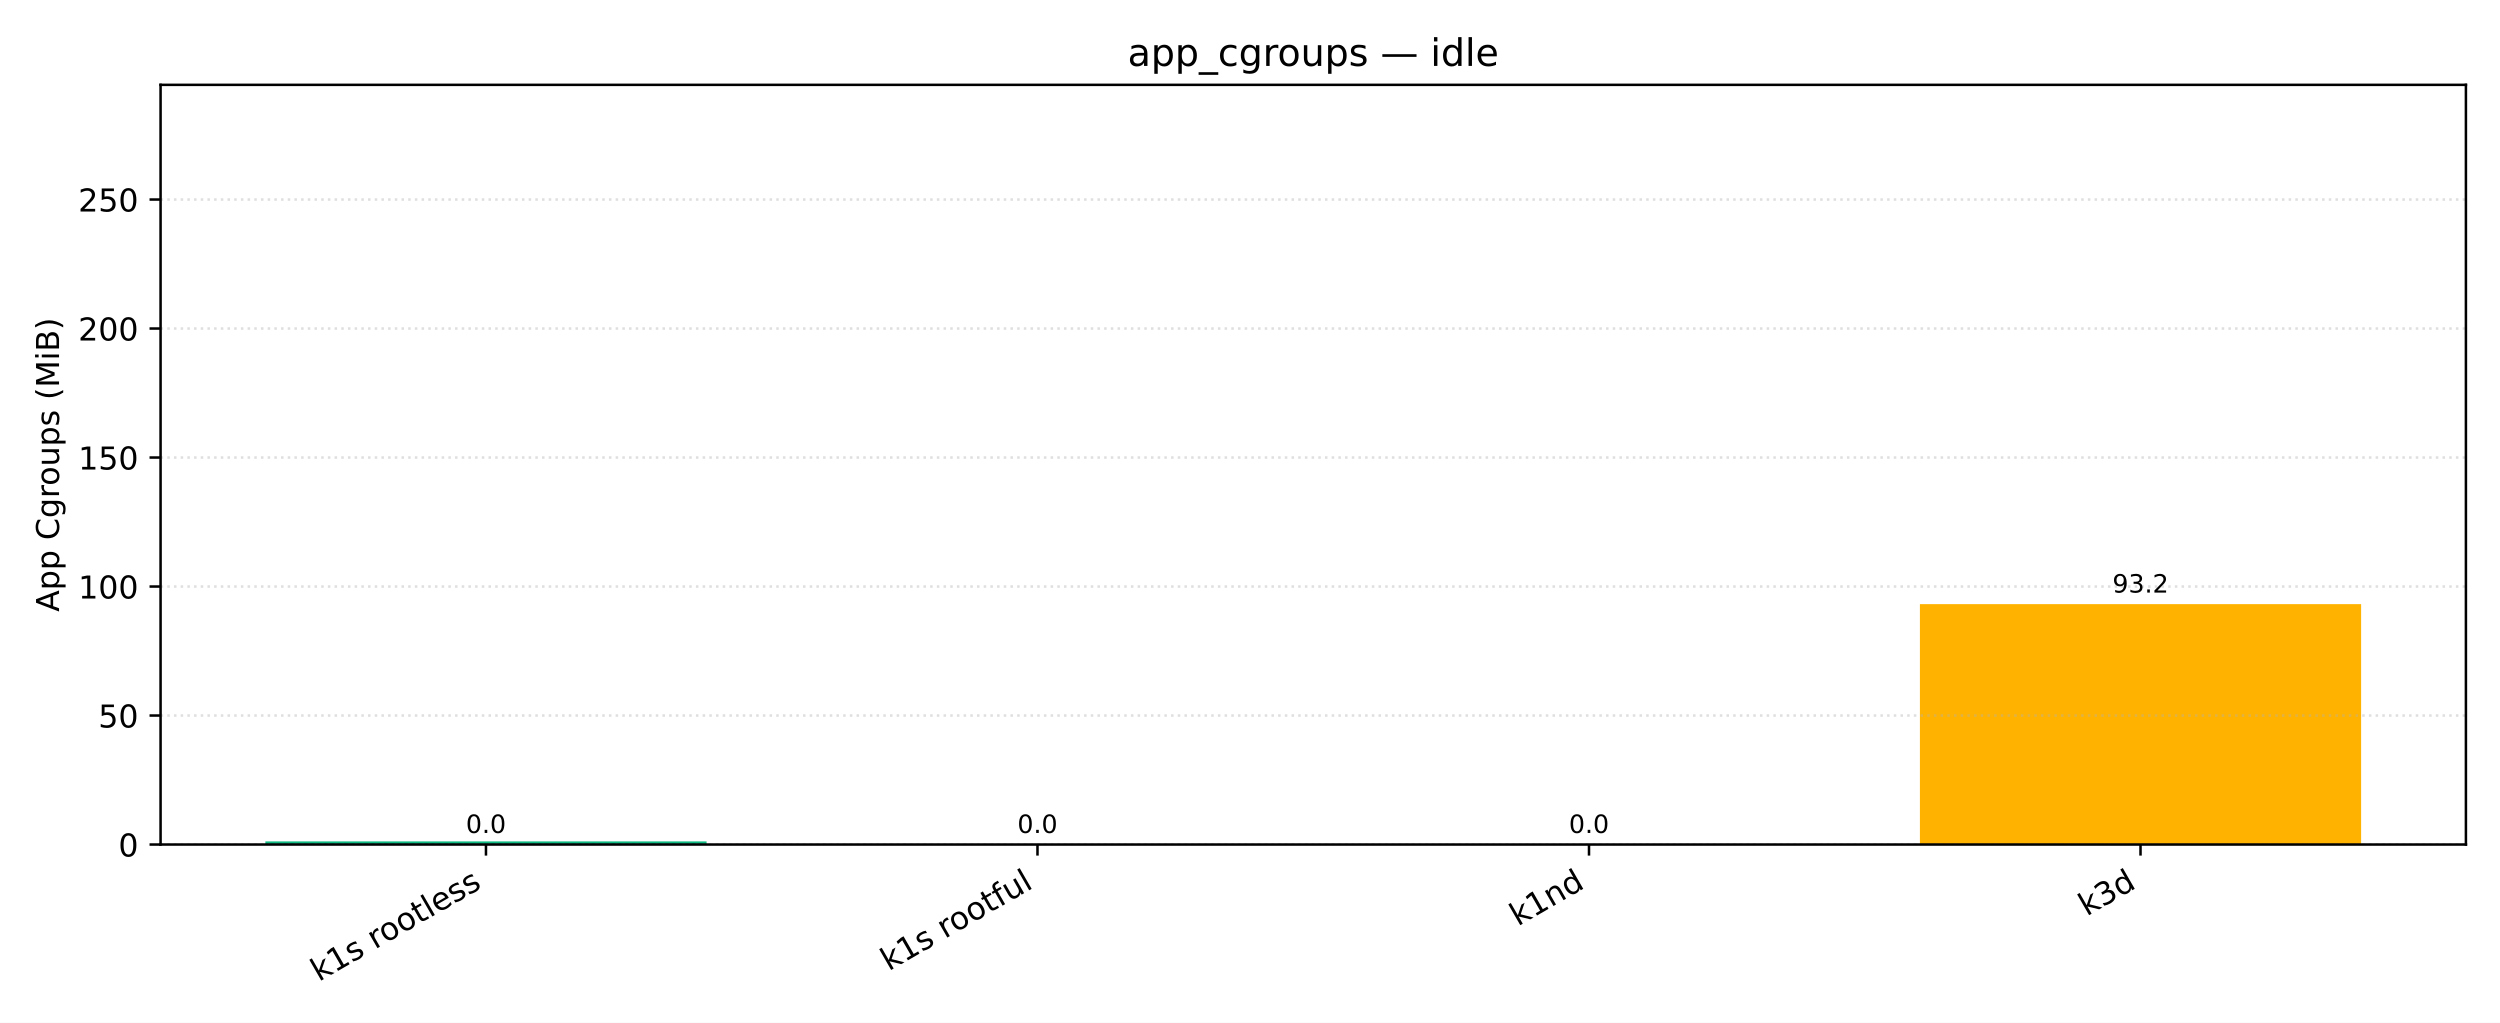
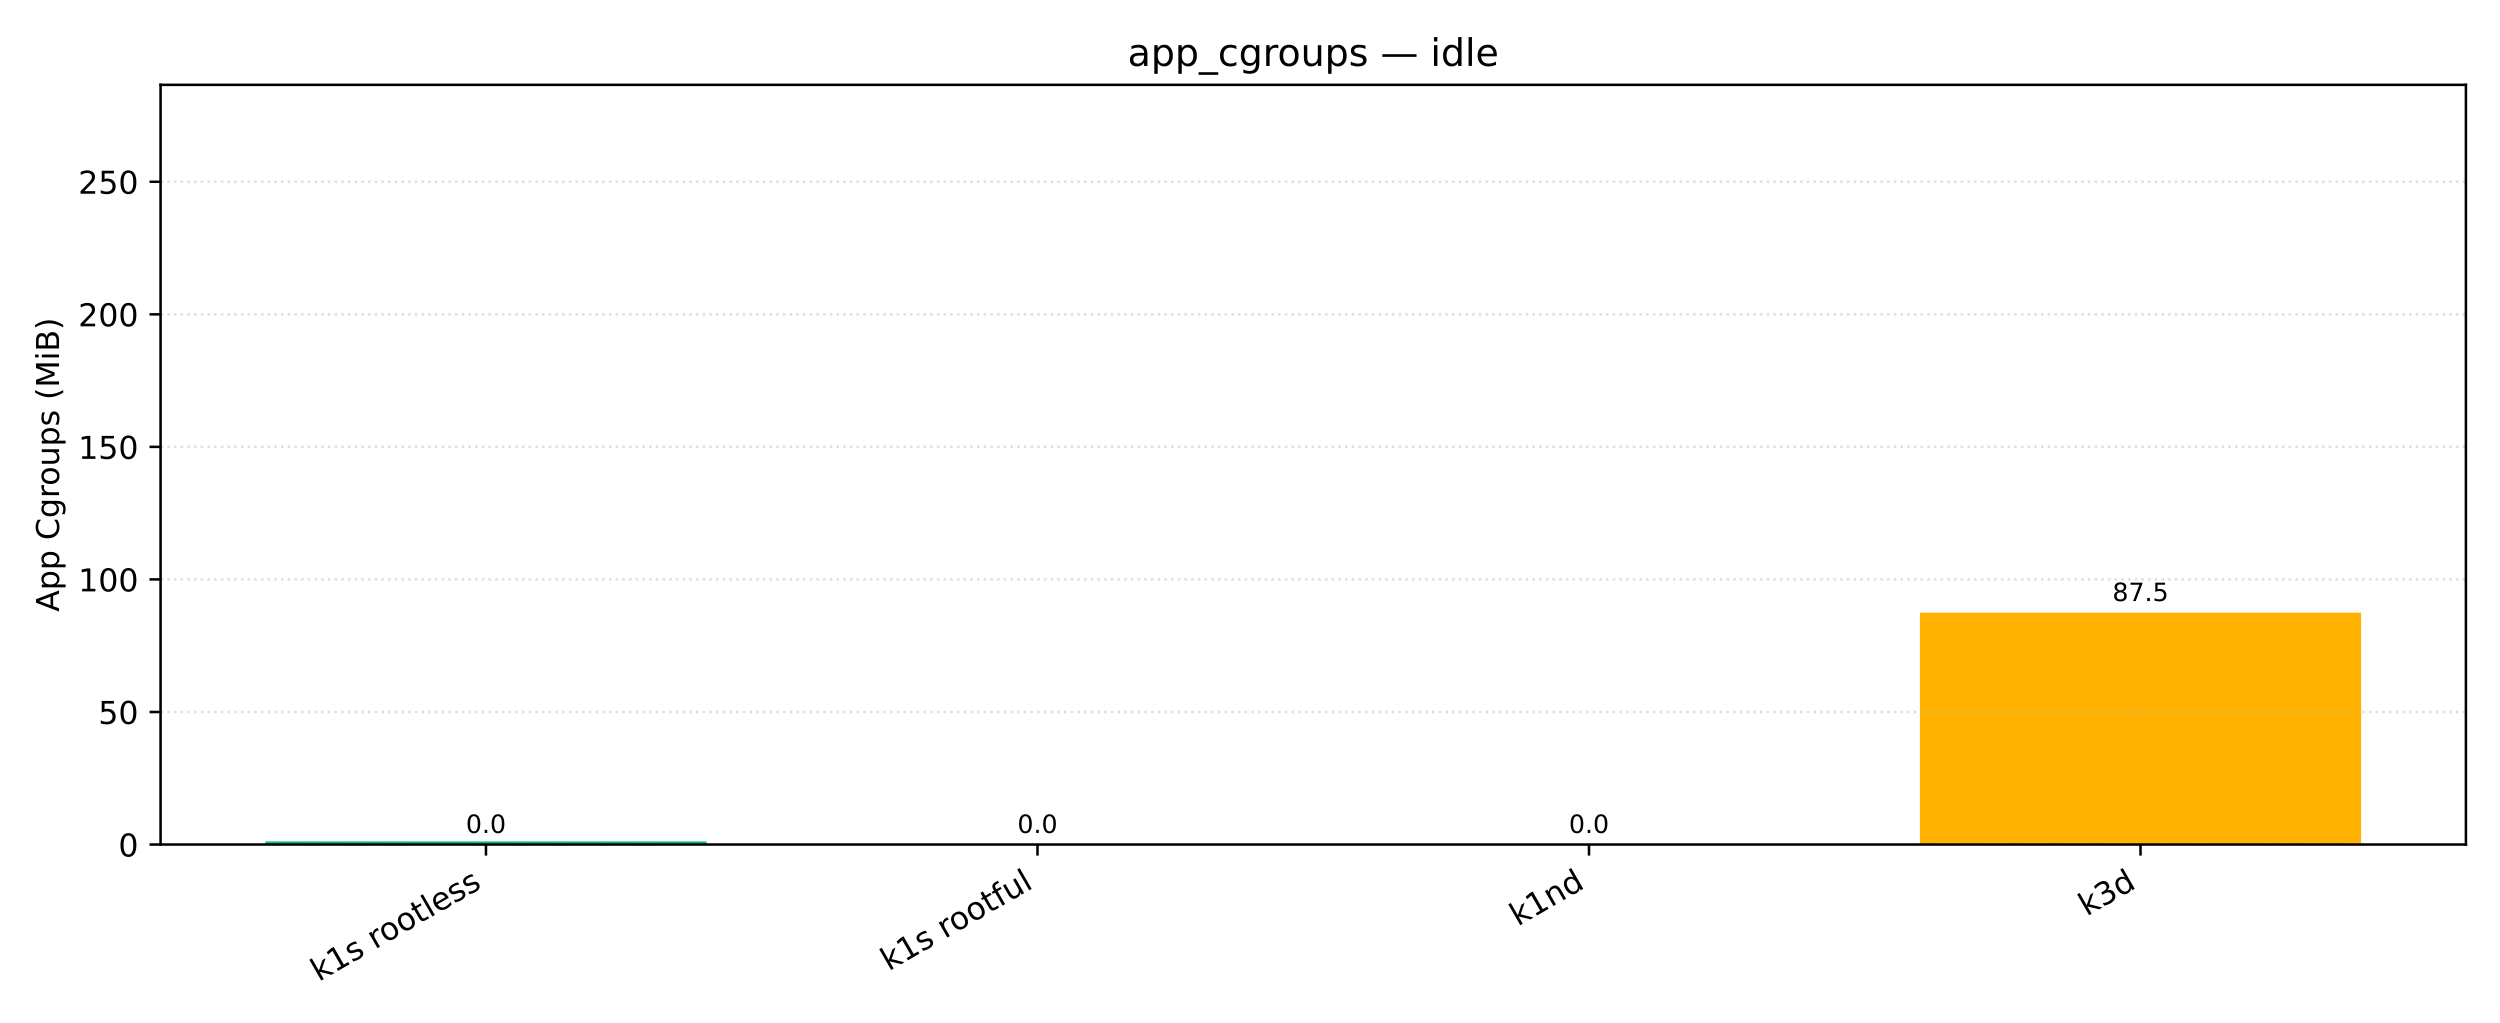
<svg xmlns="http://www.w3.org/2000/svg" xmlns:xlink="http://www.w3.org/1999/xlink" width="792pt" height="324pt" viewBox="0 0 792 324" version="1.1">
  <defs>
    <style type="text/css">*{stroke-linejoin: round; stroke-linecap: butt}</style>
  </defs>
  <g id="figure_1">
    <g id="patch_1">
      <path d="M 0 324  L 792 324  L 792 0  L 0 0  z " style="fill: #ffffff" />
    </g>
    <g id="axes_1">
      <g id="patch_2">
        <path d="M 50.87 267.545  L 781.2 267.545  L 781.2 26.88  L 50.87 26.88  z " style="fill: #ffffff" />
      </g>
      <g id="patch_3">
-         <path d="M 84.067 267.545  L 223.843 267.545  L 223.843 267.545  L 84.067 267.545  z " clip-path="url(#p4d61712dad)" style="fill: #66bb6a; stroke: #10b981; stroke-width: 2; stroke-linejoin: miter" />
+         <path d="M 84.067 267.545  L 223.843 267.545  L 223.843 267.545  L 84.067 267.545  z " clip-path="url(#p307e460f46)" style="fill: #66bb6a; stroke: #10b981; stroke-width: 2; stroke-linejoin: miter" />
      </g>
      <g id="patch_4">
-         <path d="M 258.787 267.545  L 398.563 267.545  L 398.563 267.545  L 258.787 267.545  z " clip-path="url(#p4d61712dad)" style="fill: #2e7d32" />
+         <path d="M 258.787 267.545  L 398.563 267.545  L 398.563 267.545  L 258.787 267.545  z " clip-path="url(#p307e460f46)" style="fill: #2e7d32" />
      </g>
      <g id="patch_5">
-         <path d="M 433.507 267.545  L 573.283 267.545  L 573.283 267.545  L 433.507 267.545  z " clip-path="url(#p4d61712dad)" style="fill: #42a5f5" />
+         <path d="M 433.507 267.545  L 573.283 267.545  L 573.283 267.545  L 433.507 267.545  z " clip-path="url(#p307e460f46)" style="fill: #42a5f5" />
      </g>
      <g id="patch_6">
-         <path d="M 608.227 267.545  L 748.003 267.545  L 748.003 191.394  L 608.227 191.394  z " clip-path="url(#p4d61712dad)" style="fill: #ffb300" />
+         <path d="M 608.227 267.545  L 748.003 267.545  L 748.003 194.085  L 608.227 194.085  z " clip-path="url(#p307e460f46)" style="fill: #ffb300" />
      </g>
      <g id="matplotlib.axis_1">
        <g id="xtick_1">
          <g id="line2d_1">
            <defs>
-               <path id="mc7d2cbaaf5" d="M 0 0  L 0 3.5  " style="stroke: #000000; stroke-width: 0.8" />
+               <path id="m4e45a68b6f" d="M 0 0  L 0 3.5  " style="stroke: #000000; stroke-width: 0.8" />
            </defs>
            <g>
-               <use xlink:href="#mc7d2cbaaf5" x="153.955" y="267.545" style="stroke: #000000; stroke-width: 0.8" />
+               <use xlink:href="#m4e45a68b6f" x="153.955" y="267.545" style="stroke: #000000; stroke-width: 0.8" />
            </g>
          </g>
          <g id="text_1">
            <g transform="translate(101.0103 311.0931) rotate(-30) scale(0.1 -0.1)">
              <defs>
                <path id="DejaVuSans-6b" d="M 581 4863  L 1159 4863  L 1159 1991  L 2875 3500  L 3609 3500  L 1753 1863  L 3688 0  L 2938 0  L 1159 1709  L 1159 0  L 581 0  L 581 4863  z " transform="scale(0.015625)" />
                <path id="DejaVuSans-31" d="M 794 531  L 1825 531  L 1825 4091  L 703 3866  L 703 4441  L 1819 4666  L 2450 4666  L 2450 531  L 3481 531  L 3481 0  L 794 0  L 794 531  z " transform="scale(0.015625)" />
                <path id="DejaVuSans-73" d="M 2834 3397  L 2834 2853  Q 2591 2978 2328 3040  Q 2066 3103 1784 3103  Q 1356 3103 1142 2972  Q 928 2841 928 2578  Q 928 2378 1081 2264  Q 1234 2150 1697 2047  L 1894 2003  Q 2506 1872 2764 1633  Q 3022 1394 3022 966  Q 3022 478 2636 193  Q 2250 -91 1575 -91  Q 1294 -91 989 -36  Q 684 19 347 128  L 347 722  Q 666 556 975 473  Q 1284 391 1588 391  Q 1994 391 2212 530  Q 2431 669 2431 922  Q 2431 1156 2273 1281  Q 2116 1406 1581 1522  L 1381 1569  Q 847 1681 609 1914  Q 372 2147 372 2553  Q 372 3047 722 3315  Q 1072 3584 1716 3584  Q 2034 3584 2315 3537  Q 2597 3491 2834 3397  z " transform="scale(0.015625)" />
                <path id="DejaVuSans-20" transform="scale(0.015625)" />
                <path id="DejaVuSans-72" d="M 2631 2963  Q 2534 3019 2420 3045  Q 2306 3072 2169 3072  Q 1681 3072 1420 2755  Q 1159 2438 1159 1844  L 1159 0  L 581 0  L 581 3500  L 1159 3500  L 1159 2956  Q 1341 3275 1631 3429  Q 1922 3584 2338 3584  Q 2397 3584 2469 3576  Q 2541 3569 2628 3553  L 2631 2963  z " transform="scale(0.015625)" />
                <path id="DejaVuSans-6f" d="M 1959 3097  Q 1497 3097 1228 2736  Q 959 2375 959 1747  Q 959 1119 1226 758  Q 1494 397 1959 397  Q 2419 397 2687 759  Q 2956 1122 2956 1747  Q 2956 2369 2687 2733  Q 2419 3097 1959 3097  z M 1959 3584  Q 2709 3584 3137 3096  Q 3566 2609 3566 1747  Q 3566 888 3137 398  Q 2709 -91 1959 -91  Q 1206 -91 779 398  Q 353 888 353 1747  Q 353 2609 779 3096  Q 1206 3584 1959 3584  z " transform="scale(0.015625)" />
                <path id="DejaVuSans-74" d="M 1172 4494  L 1172 3500  L 2356 3500  L 2356 3053  L 1172 3053  L 1172 1153  Q 1172 725 1289 603  Q 1406 481 1766 481  L 2356 481  L 2356 0  L 1766 0  Q 1100 0 847 248  Q 594 497 594 1153  L 594 3053  L 172 3053  L 172 3500  L 594 3500  L 594 4494  L 1172 4494  z " transform="scale(0.015625)" />
                <path id="DejaVuSans-6c" d="M 603 4863  L 1178 4863  L 1178 0  L 603 0  L 603 4863  z " transform="scale(0.015625)" />
                <path id="DejaVuSans-65" d="M 3597 1894  L 3597 1613  L 953 1613  Q 991 1019 1311 708  Q 1631 397 2203 397  Q 2534 397 2845 478  Q 3156 559 3463 722  L 3463 178  Q 3153 47 2828 -22  Q 2503 -91 2169 -91  Q 1331 -91 842 396  Q 353 884 353 1716  Q 353 2575 817 3079  Q 1281 3584 2069 3584  Q 2775 3584 3186 3129  Q 3597 2675 3597 1894  z M 3022 2063  Q 3016 2534 2758 2815  Q 2500 3097 2075 3097  Q 1594 3097 1305 2825  Q 1016 2553 972 2059  L 3022 2063  z " transform="scale(0.015625)" />
              </defs>
              <use xlink:href="#DejaVuSans-6b" />
              <use xlink:href="#DejaVuSans-31" transform="translate(57.91016 0)" />
              <use xlink:href="#DejaVuSans-73" transform="translate(121.5332 0)" />
              <use xlink:href="#DejaVuSans-20" transform="translate(173.6328 0)" />
              <use xlink:href="#DejaVuSans-72" transform="translate(205.4199 0)" />
              <use xlink:href="#DejaVuSans-6f" transform="translate(244.2832 0)" />
              <use xlink:href="#DejaVuSans-6f" transform="translate(305.4648 0)" />
              <use xlink:href="#DejaVuSans-74" transform="translate(366.6465 0)" />
              <use xlink:href="#DejaVuSans-6c" transform="translate(405.8555 0)" />
              <use xlink:href="#DejaVuSans-65" transform="translate(433.6387 0)" />
              <use xlink:href="#DejaVuSans-73" transform="translate(495.1621 0)" />
              <use xlink:href="#DejaVuSans-73" transform="translate(547.2617 0)" />
            </g>
          </g>
        </g>
        <g id="xtick_2">
          <g id="line2d_2">
            <g>
-               <use xlink:href="#mc7d2cbaaf5" x="328.675" y="267.545" style="stroke: #000000; stroke-width: 0.8" />
+               <use xlink:href="#m4e45a68b6f" x="328.675" y="267.545" style="stroke: #000000; stroke-width: 0.8" />
            </g>
          </g>
          <g id="text_2">
            <g transform="translate(281.545 307.7361) rotate(-30) scale(0.1 -0.1)">
              <defs>
                <path id="DejaVuSans-66" d="M 2375 4863  L 2375 4384  L 1825 4384  Q 1516 4384 1395 4259  Q 1275 4134 1275 3809  L 1275 3500  L 2222 3500  L 2222 3053  L 1275 3053  L 1275 0  L 697 0  L 697 3053  L 147 3053  L 147 3500  L 697 3500  L 697 3744  Q 697 4328 969 4595  Q 1241 4863 1831 4863  L 2375 4863  z " transform="scale(0.015625)" />
                <path id="DejaVuSans-75" d="M 544 1381  L 544 3500  L 1119 3500  L 1119 1403  Q 1119 906 1312 657  Q 1506 409 1894 409  Q 2359 409 2629 706  Q 2900 1003 2900 1516  L 2900 3500  L 3475 3500  L 3475 0  L 2900 0  L 2900 538  Q 2691 219 2414 64  Q 2138 -91 1772 -91  Q 1169 -91 856 284  Q 544 659 544 1381  z M 1991 3584  L 1991 3584  z " transform="scale(0.015625)" />
              </defs>
              <use xlink:href="#DejaVuSans-6b" />
              <use xlink:href="#DejaVuSans-31" transform="translate(57.91016 0)" />
              <use xlink:href="#DejaVuSans-73" transform="translate(121.5332 0)" />
              <use xlink:href="#DejaVuSans-20" transform="translate(173.6328 0)" />
              <use xlink:href="#DejaVuSans-72" transform="translate(205.4199 0)" />
              <use xlink:href="#DejaVuSans-6f" transform="translate(244.2832 0)" />
              <use xlink:href="#DejaVuSans-6f" transform="translate(305.4648 0)" />
              <use xlink:href="#DejaVuSans-74" transform="translate(366.6465 0)" />
              <use xlink:href="#DejaVuSans-66" transform="translate(405.8555 0)" />
              <use xlink:href="#DejaVuSans-75" transform="translate(441.0605 0)" />
              <use xlink:href="#DejaVuSans-6c" transform="translate(504.4395 0)" />
            </g>
          </g>
        </g>
        <g id="xtick_3">
          <g id="line2d_3">
            <g>
-               <use xlink:href="#mc7d2cbaaf5" x="503.395" y="267.545" style="stroke: #000000; stroke-width: 0.8" />
+               <use xlink:href="#m4e45a68b6f" x="503.395" y="267.545" style="stroke: #000000; stroke-width: 0.8" />
            </g>
          </g>
          <g id="text_3">
            <g transform="translate(480.8439 293.5454) rotate(-30) scale(0.1 -0.1)">
              <defs>
                <path id="DejaVuSans-6e" d="M 3513 2113  L 3513 0  L 2938 0  L 2938 2094  Q 2938 2591 2744 2837  Q 2550 3084 2163 3084  Q 1697 3084 1428 2787  Q 1159 2491 1159 1978  L 1159 0  L 581 0  L 581 3500  L 1159 3500  L 1159 2956  Q 1366 3272 1645 3428  Q 1925 3584 2291 3584  Q 2894 3584 3203 3211  Q 3513 2838 3513 2113  z " transform="scale(0.015625)" />
                <path id="DejaVuSans-64" d="M 2906 2969  L 2906 4863  L 3481 4863  L 3481 0  L 2906 0  L 2906 525  Q 2725 213 2448 61  Q 2172 -91 1784 -91  Q 1150 -91 751 415  Q 353 922 353 1747  Q 353 2572 751 3078  Q 1150 3584 1784 3584  Q 2172 3584 2448 3432  Q 2725 3281 2906 2969  z M 947 1747  Q 947 1113 1208 752  Q 1469 391 1925 391  Q 2381 391 2643 752  Q 2906 1113 2906 1747  Q 2906 2381 2643 2742  Q 2381 3103 1925 3103  Q 1469 3103 1208 2742  Q 947 2381 947 1747  z " transform="scale(0.015625)" />
              </defs>
              <use xlink:href="#DejaVuSans-6b" />
              <use xlink:href="#DejaVuSans-31" transform="translate(57.91016 0)" />
              <use xlink:href="#DejaVuSans-6e" transform="translate(121.5332 0)" />
              <use xlink:href="#DejaVuSans-64" transform="translate(184.9121 0)" />
            </g>
          </g>
        </g>
        <g id="xtick_4">
          <g id="line2d_4">
            <g>
-               <use xlink:href="#mc7d2cbaaf5" x="678.115" y="267.545" style="stroke: #000000; stroke-width: 0.8" />
+               <use xlink:href="#m4e45a68b6f" x="678.115" y="267.545" style="stroke: #000000; stroke-width: 0.8" />
            </g>
          </g>
          <g id="text_4">
            <g transform="translate(661.0525 290.3767) rotate(-30) scale(0.1 -0.1)">
              <defs>
                <path id="DejaVuSans-33" d="M 2597 2516  Q 3050 2419 3304 2112  Q 3559 1806 3559 1356  Q 3559 666 3084 287  Q 2609 -91 1734 -91  Q 1441 -91 1130 -33  Q 819 25 488 141  L 488 750  Q 750 597 1062 519  Q 1375 441 1716 441  Q 2309 441 2620 675  Q 2931 909 2931 1356  Q 2931 1769 2642 2001  Q 2353 2234 1838 2234  L 1294 2234  L 1294 2753  L 1863 2753  Q 2328 2753 2575 2939  Q 2822 3125 2822 3475  Q 2822 3834 2567 4026  Q 2313 4219 1838 4219  Q 1578 4219 1281 4162  Q 984 4106 628 3988  L 628 4550  Q 988 4650 1302 4700  Q 1616 4750 1894 4750  Q 2613 4750 3031 4423  Q 3450 4097 3450 3541  Q 3450 3153 3228 2886  Q 3006 2619 2597 2516  z " transform="scale(0.015625)" />
              </defs>
              <use xlink:href="#DejaVuSans-6b" />
              <use xlink:href="#DejaVuSans-33" transform="translate(57.91016 0)" />
              <use xlink:href="#DejaVuSans-64" transform="translate(121.5332 0)" />
            </g>
          </g>
        </g>
      </g>
      <g id="matplotlib.axis_2">
        <g id="ytick_1">
          <g id="line2d_5">
-             <path d="M 50.87 267.545  L 781.2 267.545  " clip-path="url(#p4d61712dad)" style="fill: none; stroke-dasharray: 0.8,1.32; stroke-dashoffset: 0; stroke: #b0b0b0; stroke-opacity: 0.4; stroke-width: 0.8" />
+             <path d="M 50.87 267.545  L 781.2 267.545  " clip-path="url(#p307e460f46)" style="fill: none; stroke-dasharray: 0.8,1.32; stroke-dashoffset: 0; stroke: #b0b0b0; stroke-opacity: 0.4; stroke-width: 0.8" />
          </g>
          <g id="line2d_6">
            <defs>
-               <path id="m17691980a4" d="M 0 0  L -3.5 0  " style="stroke: #000000; stroke-width: 0.8" />
+               <path id="m6aab1a9c63" d="M 0 0  L -3.5 0  " style="stroke: #000000; stroke-width: 0.8" />
            </defs>
            <g>
-               <use xlink:href="#m17691980a4" x="50.87" y="267.545" style="stroke: #000000; stroke-width: 0.8" />
+               <use xlink:href="#m6aab1a9c63" x="50.87" y="267.545" style="stroke: #000000; stroke-width: 0.8" />
            </g>
          </g>
          <g id="text_5">
            <g transform="translate(37.5075 271.3447) scale(0.1 -0.1)">
              <defs>
                <path id="DejaVuSans-30" d="M 2034 4250  Q 1547 4250 1301 3770  Q 1056 3291 1056 2328  Q 1056 1369 1301 889  Q 1547 409 2034 409  Q 2525 409 2770 889  Q 3016 1369 3016 2328  Q 3016 3291 2770 3770  Q 2525 4250 2034 4250  z M 2034 4750  Q 2819 4750 3233 4129  Q 3647 3509 3647 2328  Q 3647 1150 3233 529  Q 2819 -91 2034 -91  Q 1250 -91 836 529  Q 422 1150 422 2328  Q 422 3509 836 4129  Q 1250 4750 2034 4750  z " transform="scale(0.015625)" />
              </defs>
              <use xlink:href="#DejaVuSans-30" />
            </g>
          </g>
        </g>
        <g id="ytick_2">
          <g id="line2d_7">
-             <path d="M 50.87 226.678  L 781.2 226.678  " clip-path="url(#p4d61712dad)" style="fill: none; stroke-dasharray: 0.8,1.32; stroke-dashoffset: 0; stroke: #b0b0b0; stroke-opacity: 0.4; stroke-width: 0.8" />
+             <path d="M 50.87 225.553  L 781.2 225.553  " clip-path="url(#p307e460f46)" style="fill: none; stroke-dasharray: 0.8,1.32; stroke-dashoffset: 0; stroke: #b0b0b0; stroke-opacity: 0.4; stroke-width: 0.8" />
          </g>
          <g id="line2d_8">
            <g>
-               <use xlink:href="#m17691980a4" x="50.87" y="226.678" style="stroke: #000000; stroke-width: 0.8" />
+               <use xlink:href="#m6aab1a9c63" x="50.87" y="225.553" style="stroke: #000000; stroke-width: 0.8" />
            </g>
          </g>
          <g id="text_6">
-             <g transform="translate(31.145 230.4771) scale(0.1 -0.1)">
+             <g transform="translate(31.145 229.3523) scale(0.1 -0.1)">
              <defs>
                <path id="DejaVuSans-35" d="M 691 4666  L 3169 4666  L 3169 4134  L 1269 4134  L 1269 2991  Q 1406 3038 1543 3061  Q 1681 3084 1819 3084  Q 2600 3084 3056 2656  Q 3513 2228 3513 1497  Q 3513 744 3044 326  Q 2575 -91 1722 -91  Q 1428 -91 1123 -41  Q 819 9 494 109  L 494 744  Q 775 591 1075 516  Q 1375 441 1709 441  Q 2250 441 2565 725  Q 2881 1009 2881 1497  Q 2881 1984 2565 2268  Q 2250 2553 1709 2553  Q 1456 2553 1204 2497  Q 953 2441 691 2322  L 691 4666  z " transform="scale(0.015625)" />
              </defs>
              <use xlink:href="#DejaVuSans-35" />
              <use xlink:href="#DejaVuSans-30" transform="translate(63.62305 0)" />
            </g>
          </g>
        </g>
        <g id="ytick_3">
          <g id="line2d_9">
-             <path d="M 50.87 185.81  L 781.2 185.81  " clip-path="url(#p4d61712dad)" style="fill: none; stroke-dasharray: 0.8,1.32; stroke-dashoffset: 0; stroke: #b0b0b0; stroke-opacity: 0.4; stroke-width: 0.8" />
+             <path d="M 50.87 183.561  L 781.2 183.561  " clip-path="url(#p307e460f46)" style="fill: none; stroke-dasharray: 0.8,1.32; stroke-dashoffset: 0; stroke: #b0b0b0; stroke-opacity: 0.4; stroke-width: 0.8" />
          </g>
          <g id="line2d_10">
            <g>
-               <use xlink:href="#m17691980a4" x="50.87" y="185.81" style="stroke: #000000; stroke-width: 0.8" />
+               <use xlink:href="#m6aab1a9c63" x="50.87" y="183.561" style="stroke: #000000; stroke-width: 0.8" />
            </g>
          </g>
          <g id="text_7">
-             <g transform="translate(24.7825 189.6095) scale(0.1 -0.1)">
+             <g transform="translate(24.7825 187.36) scale(0.1 -0.1)">
              <use xlink:href="#DejaVuSans-31" />
              <use xlink:href="#DejaVuSans-30" transform="translate(63.62305 0)" />
              <use xlink:href="#DejaVuSans-30" transform="translate(127.2461 0)" />
            </g>
          </g>
        </g>
        <g id="ytick_4">
          <g id="line2d_11">
-             <path d="M 50.87 144.943  L 781.2 144.943  " clip-path="url(#p4d61712dad)" style="fill: none; stroke-dasharray: 0.8,1.32; stroke-dashoffset: 0; stroke: #b0b0b0; stroke-opacity: 0.4; stroke-width: 0.8" />
+             <path d="M 50.87 141.568  L 781.2 141.568  " clip-path="url(#p307e460f46)" style="fill: none; stroke-dasharray: 0.8,1.32; stroke-dashoffset: 0; stroke: #b0b0b0; stroke-opacity: 0.4; stroke-width: 0.8" />
          </g>
          <g id="line2d_12">
            <g>
-               <use xlink:href="#m17691980a4" x="50.87" y="144.943" style="stroke: #000000; stroke-width: 0.8" />
+               <use xlink:href="#m6aab1a9c63" x="50.87" y="141.568" style="stroke: #000000; stroke-width: 0.8" />
            </g>
          </g>
          <g id="text_8">
-             <g transform="translate(24.7825 148.7419) scale(0.1 -0.1)">
+             <g transform="translate(24.7825 145.3676) scale(0.1 -0.1)">
              <use xlink:href="#DejaVuSans-31" />
              <use xlink:href="#DejaVuSans-35" transform="translate(63.62305 0)" />
              <use xlink:href="#DejaVuSans-30" transform="translate(127.2461 0)" />
            </g>
          </g>
        </g>
        <g id="ytick_5">
          <g id="line2d_13">
-             <path d="M 50.87 104.075  L 781.2 104.075  " clip-path="url(#p4d61712dad)" style="fill: none; stroke-dasharray: 0.8,1.32; stroke-dashoffset: 0; stroke: #b0b0b0; stroke-opacity: 0.4; stroke-width: 0.8" />
+             <path d="M 50.87 99.576  L 781.2 99.576  " clip-path="url(#p307e460f46)" style="fill: none; stroke-dasharray: 0.8,1.32; stroke-dashoffset: 0; stroke: #b0b0b0; stroke-opacity: 0.4; stroke-width: 0.8" />
          </g>
          <g id="line2d_14">
            <g>
-               <use xlink:href="#m17691980a4" x="50.87" y="104.075" style="stroke: #000000; stroke-width: 0.8" />
+               <use xlink:href="#m6aab1a9c63" x="50.87" y="99.576" style="stroke: #000000; stroke-width: 0.8" />
            </g>
          </g>
          <g id="text_9">
-             <g transform="translate(24.7825 107.8743) scale(0.1 -0.1)">
+             <g transform="translate(24.7825 103.3752) scale(0.1 -0.1)">
              <defs>
                <path id="DejaVuSans-32" d="M 1228 531  L 3431 531  L 3431 0  L 469 0  L 469 531  Q 828 903 1448 1529  Q 2069 2156 2228 2338  Q 2531 2678 2651 2914  Q 2772 3150 2772 3378  Q 2772 3750 2511 3984  Q 2250 4219 1831 4219  Q 1534 4219 1204 4116  Q 875 4013 500 3803  L 500 4441  Q 881 4594 1212 4672  Q 1544 4750 1819 4750  Q 2544 4750 2975 4387  Q 3406 4025 3406 3419  Q 3406 3131 3298 2873  Q 3191 2616 2906 2266  Q 2828 2175 2409 1742  Q 1991 1309 1228 531  z " transform="scale(0.015625)" />
              </defs>
              <use xlink:href="#DejaVuSans-32" />
              <use xlink:href="#DejaVuSans-30" transform="translate(63.62305 0)" />
              <use xlink:href="#DejaVuSans-30" transform="translate(127.2461 0)" />
            </g>
          </g>
        </g>
        <g id="ytick_6">
          <g id="line2d_15">
-             <path d="M 50.87 63.207  L 781.2 63.207  " clip-path="url(#p4d61712dad)" style="fill: none; stroke-dasharray: 0.8,1.32; stroke-dashoffset: 0; stroke: #b0b0b0; stroke-opacity: 0.4; stroke-width: 0.8" />
+             <path d="M 50.87 57.584  L 781.2 57.584  " clip-path="url(#p307e460f46)" style="fill: none; stroke-dasharray: 0.8,1.32; stroke-dashoffset: 0; stroke: #b0b0b0; stroke-opacity: 0.4; stroke-width: 0.8" />
          </g>
          <g id="line2d_16">
            <g>
-               <use xlink:href="#m17691980a4" x="50.87" y="63.207" style="stroke: #000000; stroke-width: 0.8" />
+               <use xlink:href="#m6aab1a9c63" x="50.87" y="57.584" style="stroke: #000000; stroke-width: 0.8" />
            </g>
          </g>
          <g id="text_10">
-             <g transform="translate(24.7825 67.00668) scale(0.1 -0.1)">
+             <g transform="translate(24.7825 61.38285) scale(0.1 -0.1)">
              <use xlink:href="#DejaVuSans-32" />
              <use xlink:href="#DejaVuSans-35" transform="translate(63.62305 0)" />
              <use xlink:href="#DejaVuSans-30" transform="translate(127.2461 0)" />
            </g>
          </g>
        </g>
        <g id="text_11">
          <g transform="translate(18.70281 193.8104) rotate(-90) scale(0.1 -0.1)">
            <defs>
              <path id="DejaVuSans-41" d="M 2188 4044  L 1331 1722  L 3047 1722  L 2188 4044  z M 1831 4666  L 2547 4666  L 4325 0  L 3669 0  L 3244 1197  L 1141 1197  L 716 0  L 50 0  L 1831 4666  z " transform="scale(0.015625)" />
              <path id="DejaVuSans-70" d="M 1159 525  L 1159 -1331  L 581 -1331  L 581 3500  L 1159 3500  L 1159 2969  Q 1341 3281 1617 3432  Q 1894 3584 2278 3584  Q 2916 3584 3314 3078  Q 3713 2572 3713 1747  Q 3713 922 3314 415  Q 2916 -91 2278 -91  Q 1894 -91 1617 61  Q 1341 213 1159 525  z M 3116 1747  Q 3116 2381 2855 2742  Q 2594 3103 2138 3103  Q 1681 3103 1420 2742  Q 1159 2381 1159 1747  Q 1159 1113 1420 752  Q 1681 391 2138 391  Q 2594 391 2855 752  Q 3116 1113 3116 1747  z " transform="scale(0.015625)" />
              <path id="DejaVuSans-43" d="M 4122 4306  L 4122 3641  Q 3803 3938 3442 4084  Q 3081 4231 2675 4231  Q 1875 4231 1450 3742  Q 1025 3253 1025 2328  Q 1025 1406 1450 917  Q 1875 428 2675 428  Q 3081 428 3442 575  Q 3803 722 4122 1019  L 4122 359  Q 3791 134 3420 21  Q 3050 -91 2638 -91  Q 1578 -91 968 557  Q 359 1206 359 2328  Q 359 3453 968 4101  Q 1578 4750 2638 4750  Q 3056 4750 3426 4639  Q 3797 4528 4122 4306  z " transform="scale(0.015625)" />
              <path id="DejaVuSans-67" d="M 2906 1791  Q 2906 2416 2648 2759  Q 2391 3103 1925 3103  Q 1463 3103 1205 2759  Q 947 2416 947 1791  Q 947 1169 1205 825  Q 1463 481 1925 481  Q 2391 481 2648 825  Q 2906 1169 2906 1791  z M 3481 434  Q 3481 -459 3084 -895  Q 2688 -1331 1869 -1331  Q 1566 -1331 1297 -1286  Q 1028 -1241 775 -1147  L 775 -588  Q 1028 -725 1275 -790  Q 1522 -856 1778 -856  Q 2344 -856 2625 -561  Q 2906 -266 2906 331  L 2906 616  Q 2728 306 2450 153  Q 2172 0 1784 0  Q 1141 0 747 490  Q 353 981 353 1791  Q 353 2603 747 3093  Q 1141 3584 1784 3584  Q 2172 3584 2450 3431  Q 2728 3278 2906 2969  L 2906 3500  L 3481 3500  L 3481 434  z " transform="scale(0.015625)" />
              <path id="DejaVuSans-28" d="M 1984 4856  Q 1566 4138 1362 3434  Q 1159 2731 1159 2009  Q 1159 1288 1364 580  Q 1569 -128 1984 -844  L 1484 -844  Q 1016 -109 783 600  Q 550 1309 550 2009  Q 550 2706 781 3412  Q 1013 4119 1484 4856  L 1984 4856  z " transform="scale(0.015625)" />
              <path id="DejaVuSans-4d" d="M 628 4666  L 1569 4666  L 2759 1491  L 3956 4666  L 4897 4666  L 4897 0  L 4281 0  L 4281 4097  L 3078 897  L 2444 897  L 1241 4097  L 1241 0  L 628 0  L 628 4666  z " transform="scale(0.015625)" />
              <path id="DejaVuSans-69" d="M 603 3500  L 1178 3500  L 1178 0  L 603 0  L 603 3500  z M 603 4863  L 1178 4863  L 1178 4134  L 603 4134  L 603 4863  z " transform="scale(0.015625)" />
              <path id="DejaVuSans-42" d="M 1259 2228  L 1259 519  L 2272 519  Q 2781 519 3026 730  Q 3272 941 3272 1375  Q 3272 1813 3026 2020  Q 2781 2228 2272 2228  L 1259 2228  z M 1259 4147  L 1259 2741  L 2194 2741  Q 2656 2741 2882 2914  Q 3109 3088 3109 3444  Q 3109 3797 2882 3972  Q 2656 4147 2194 4147  L 1259 4147  z M 628 4666  L 2241 4666  Q 2963 4666 3353 4366  Q 3744 4066 3744 3513  Q 3744 3084 3544 2831  Q 3344 2578 2956 2516  Q 3422 2416 3680 2098  Q 3938 1781 3938 1306  Q 3938 681 3513 340  Q 3088 0 2303 0  L 628 0  L 628 4666  z " transform="scale(0.015625)" />
              <path id="DejaVuSans-29" d="M 513 4856  L 1013 4856  Q 1481 4119 1714 3412  Q 1947 2706 1947 2009  Q 1947 1309 1714 600  Q 1481 -109 1013 -844  L 513 -844  Q 928 -128 1133 580  Q 1338 1288 1338 2009  Q 1338 2731 1133 3434  Q 928 4138 513 4856  z " transform="scale(0.015625)" />
            </defs>
            <use xlink:href="#DejaVuSans-41" />
            <use xlink:href="#DejaVuSans-70" transform="translate(68.4082 0)" />
            <use xlink:href="#DejaVuSans-70" transform="translate(131.8848 0)" />
            <use xlink:href="#DejaVuSans-20" transform="translate(195.3613 0)" />
            <use xlink:href="#DejaVuSans-43" transform="translate(227.1484 0)" />
            <use xlink:href="#DejaVuSans-67" transform="translate(296.9727 0)" />
            <use xlink:href="#DejaVuSans-72" transform="translate(360.4492 0)" />
            <use xlink:href="#DejaVuSans-6f" transform="translate(399.3125 0)" />
            <use xlink:href="#DejaVuSans-75" transform="translate(460.4941 0)" />
            <use xlink:href="#DejaVuSans-70" transform="translate(523.873 0)" />
            <use xlink:href="#DejaVuSans-73" transform="translate(587.3496 0)" />
            <use xlink:href="#DejaVuSans-20" transform="translate(639.4492 0)" />
            <use xlink:href="#DejaVuSans-28" transform="translate(671.2363 0)" />
            <use xlink:href="#DejaVuSans-4d" transform="translate(710.25 0)" />
            <use xlink:href="#DejaVuSans-69" transform="translate(796.5293 0)" />
            <use xlink:href="#DejaVuSans-42" transform="translate(824.3125 0)" />
            <use xlink:href="#DejaVuSans-29" transform="translate(892.916 0)" />
          </g>
        </g>
      </g>
      <g id="patch_7">
        <path d="M 50.87 267.545  L 50.87 26.88  " style="fill: none; stroke: #000000; stroke-width: 0.8; stroke-linejoin: miter; stroke-linecap: square" />
      </g>
      <g id="patch_8">
        <path d="M 781.2 267.545  L 781.2 26.88  " style="fill: none; stroke: #000000; stroke-width: 0.8; stroke-linejoin: miter; stroke-linecap: square" />
      </g>
      <g id="patch_9">
        <path d="M 50.87 267.545  L 781.2 267.545  " style="fill: none; stroke: #000000; stroke-width: 0.8; stroke-linejoin: miter; stroke-linecap: square" />
      </g>
      <g id="patch_10">
        <path d="M 50.87 26.88  L 781.2 26.88  " style="fill: none; stroke: #000000; stroke-width: 0.8; stroke-linejoin: miter; stroke-linecap: square" />
      </g>
      <g id="text_12">
        <g transform="translate(147.5936 263.8817) scale(0.08 -0.08)">
          <defs>
            <path id="DejaVuSans-2e" d="M 684 794  L 1344 794  L 1344 0  L 684 0  L 684 794  z " transform="scale(0.015625)" />
          </defs>
          <use xlink:href="#DejaVuSans-30" />
          <use xlink:href="#DejaVuSans-2e" transform="translate(63.62305 0)" />
          <use xlink:href="#DejaVuSans-30" transform="translate(95.41016 0)" />
        </g>
      </g>
      <g id="text_13">
        <g transform="translate(322.3137 263.8817) scale(0.08 -0.08)">
          <use xlink:href="#DejaVuSans-30" />
          <use xlink:href="#DejaVuSans-2e" transform="translate(63.62305 0)" />
          <use xlink:href="#DejaVuSans-30" transform="translate(95.41016 0)" />
        </g>
      </g>
      <g id="text_14">
        <g transform="translate(497.0338 263.8817) scale(0.08 -0.08)">
          <use xlink:href="#DejaVuSans-30" />
          <use xlink:href="#DejaVuSans-2e" transform="translate(63.62305 0)" />
          <use xlink:href="#DejaVuSans-30" transform="translate(95.41016 0)" />
        </g>
      </g>
      <g id="text_15">
-         <g transform="translate(669.2089 187.7307) scale(0.08 -0.08)">
+         <g transform="translate(669.2089 190.4213) scale(0.08 -0.08)">
          <defs>
-             <path id="DejaVuSans-39" d="M 703 97  L 703 672  Q 941 559 1184 500  Q 1428 441 1663 441  Q 2288 441 2617 861  Q 2947 1281 2994 2138  Q 2813 1869 2534 1725  Q 2256 1581 1919 1581  Q 1219 1581 811 2004  Q 403 2428 403 3163  Q 403 3881 828 4315  Q 1253 4750 1959 4750  Q 2769 4750 3195 4129  Q 3622 3509 3622 2328  Q 3622 1225 3098 567  Q 2575 -91 1691 -91  Q 1453 -91 1209 -44  Q 966 3 703 97  z M 1959 2075  Q 2384 2075 2632 2365  Q 2881 2656 2881 3163  Q 2881 3666 2632 3958  Q 2384 4250 1959 4250  Q 1534 4250 1286 3958  Q 1038 3666 1038 3163  Q 1038 2656 1286 2365  Q 1534 2075 1959 2075  z " transform="scale(0.015625)" />
+             <path id="DejaVuSans-38" d="M 2034 2216  Q 1584 2216 1326 1975  Q 1069 1734 1069 1313  Q 1069 891 1326 650  Q 1584 409 2034 409  Q 2484 409 2743 651  Q 3003 894 3003 1313  Q 3003 1734 2745 1975  Q 2488 2216 2034 2216  z M 1403 2484  Q 997 2584 770 2862  Q 544 3141 544 3541  Q 544 4100 942 4425  Q 1341 4750 2034 4750  Q 2731 4750 3128 4425  Q 3525 4100 3525 3541  Q 3525 3141 3298 2862  Q 3072 2584 2669 2484  Q 3125 2378 3379 2068  Q 3634 1759 3634 1313  Q 3634 634 3220 271  Q 2806 -91 2034 -91  Q 1263 -91 848 271  Q 434 634 434 1313  Q 434 1759 690 2068  Q 947 2378 1403 2484  z M 1172 3481  Q 1172 3119 1398 2916  Q 1625 2713 2034 2713  Q 2441 2713 2670 2916  Q 2900 3119 2900 3481  Q 2900 3844 2670 4047  Q 2441 4250 2034 4250  Q 1625 4250 1398 4047  Q 1172 3844 1172 3481  z " transform="scale(0.015625)" />
+             <path id="DejaVuSans-37" d="M 525 4666  L 3525 4666  L 3525 4397  L 1831 0  L 1172 0  L 2766 4134  L 525 4134  L 525 4666  z " transform="scale(0.015625)" />
          </defs>
-           <use xlink:href="#DejaVuSans-39" />
-           <use xlink:href="#DejaVuSans-33" transform="translate(63.62305 0)" />
+           <use xlink:href="#DejaVuSans-38" />
+           <use xlink:href="#DejaVuSans-37" transform="translate(63.62305 0)" />
          <use xlink:href="#DejaVuSans-2e" transform="translate(127.2461 0)" />
-           <use xlink:href="#DejaVuSans-32" transform="translate(159.0332 0)" />
+           <use xlink:href="#DejaVuSans-35" transform="translate(159.0332 0)" />
        </g>
      </g>
      <g id="text_16">
        <g transform="translate(357.2434 20.88) scale(0.12 -0.12)">
          <defs>
            <path id="DejaVuSans-61" d="M 2194 1759  Q 1497 1759 1228 1600  Q 959 1441 959 1056  Q 959 750 1161 570  Q 1363 391 1709 391  Q 2188 391 2477 730  Q 2766 1069 2766 1631  L 2766 1759  L 2194 1759  z M 3341 1997  L 3341 0  L 2766 0  L 2766 531  Q 2569 213 2275 61  Q 1981 -91 1556 -91  Q 1019 -91 701 211  Q 384 513 384 1019  Q 384 1609 779 1909  Q 1175 2209 1959 2209  L 2766 2209  L 2766 2266  Q 2766 2663 2505 2880  Q 2244 3097 1772 3097  Q 1472 3097 1187 3025  Q 903 2953 641 2809  L 641 3341  Q 956 3463 1253 3523  Q 1550 3584 1831 3584  Q 2591 3584 2966 3190  Q 3341 2797 3341 1997  z " transform="scale(0.015625)" />
            <path id="DejaVuSans-5f" d="M 3263 -1063  L 3263 -1509  L -63 -1509  L -63 -1063  L 3263 -1063  z " transform="scale(0.015625)" />
            <path id="DejaVuSans-63" d="M 3122 3366  L 3122 2828  Q 2878 2963 2633 3030  Q 2388 3097 2138 3097  Q 1578 3097 1268 2742  Q 959 2388 959 1747  Q 959 1106 1268 751  Q 1578 397 2138 397  Q 2388 397 2633 464  Q 2878 531 3122 666  L 3122 134  Q 2881 22 2623 -34  Q 2366 -91 2075 -91  Q 1284 -91 818 406  Q 353 903 353 1747  Q 353 2603 823 3093  Q 1294 3584 2113 3584  Q 2378 3584 2631 3529  Q 2884 3475 3122 3366  z " transform="scale(0.015625)" />
            <path id="DejaVuSans-2014" d="M 313 1978  L 6088 1978  L 6088 1528  L 313 1528  L 313 1978  z " transform="scale(0.015625)" />
          </defs>
          <use xlink:href="#DejaVuSans-61" />
          <use xlink:href="#DejaVuSans-70" transform="translate(61.2793 0)" />
          <use xlink:href="#DejaVuSans-70" transform="translate(124.7559 0)" />
          <use xlink:href="#DejaVuSans-5f" transform="translate(188.2324 0)" />
          <use xlink:href="#DejaVuSans-63" transform="translate(238.2324 0)" />
          <use xlink:href="#DejaVuSans-67" transform="translate(293.2129 0)" />
          <use xlink:href="#DejaVuSans-72" transform="translate(356.6895 0)" />
          <use xlink:href="#DejaVuSans-6f" transform="translate(395.5527 0)" />
          <use xlink:href="#DejaVuSans-75" transform="translate(456.7344 0)" />
          <use xlink:href="#DejaVuSans-70" transform="translate(520.1133 0)" />
          <use xlink:href="#DejaVuSans-73" transform="translate(583.5898 0)" />
          <use xlink:href="#DejaVuSans-20" transform="translate(635.6895 0)" />
          <use xlink:href="#DejaVuSans-2014" transform="translate(667.4766 0)" />
          <use xlink:href="#DejaVuSans-20" transform="translate(767.4766 0)" />
          <use xlink:href="#DejaVuSans-69" transform="translate(799.2637 0)" />
          <use xlink:href="#DejaVuSans-64" transform="translate(827.0469 0)" />
          <use xlink:href="#DejaVuSans-6c" transform="translate(890.5234 0)" />
          <use xlink:href="#DejaVuSans-65" transform="translate(918.3066 0)" />
        </g>
      </g>
    </g>
  </g>
  <defs>
-     <clipPath id="p4d61712dad">
+     <clipPath id="p307e460f46">
      <rect x="50.87" y="26.88" width="730.33" height="240.665" />
    </clipPath>
  </defs>
</svg>
